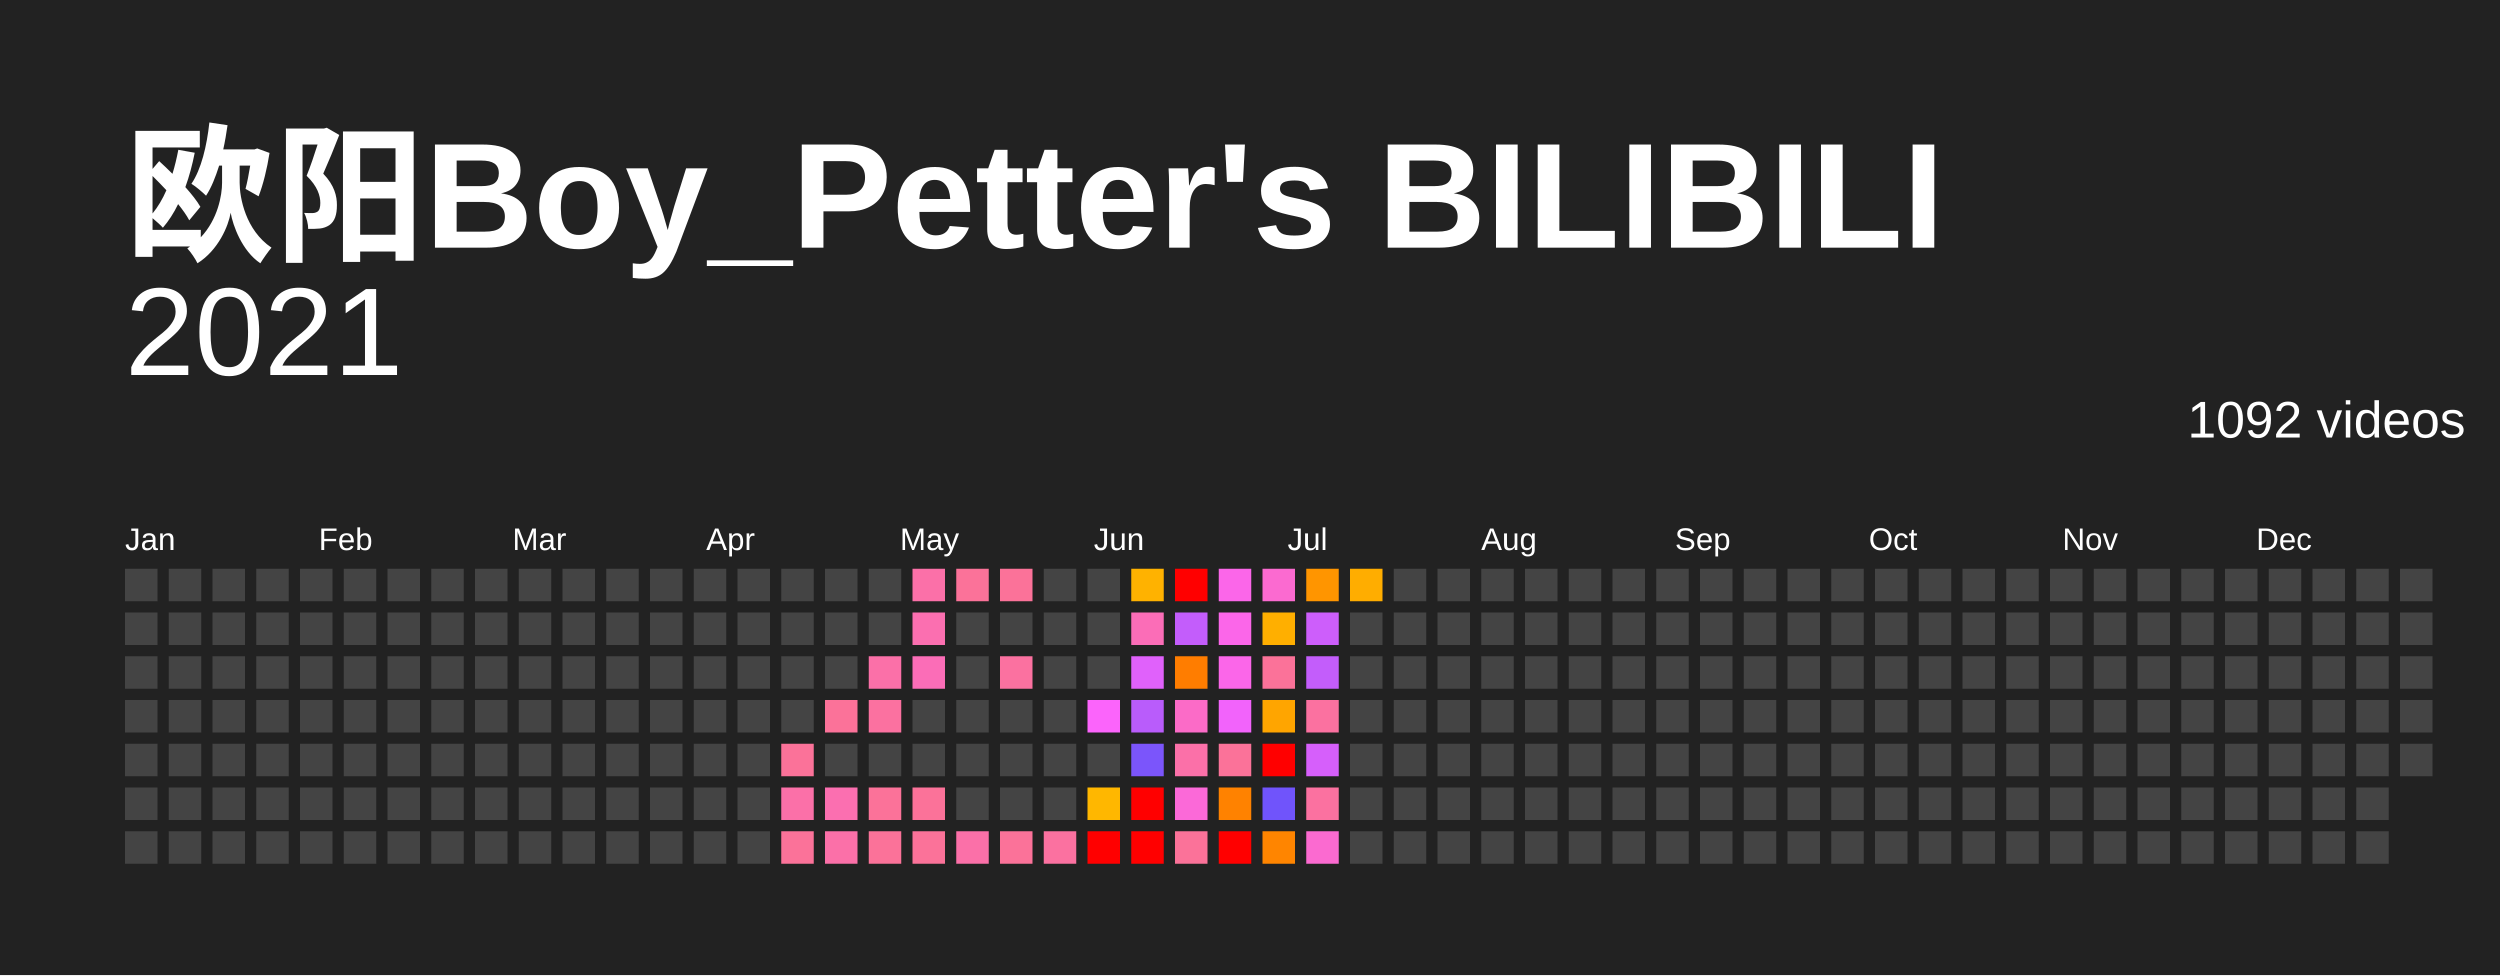
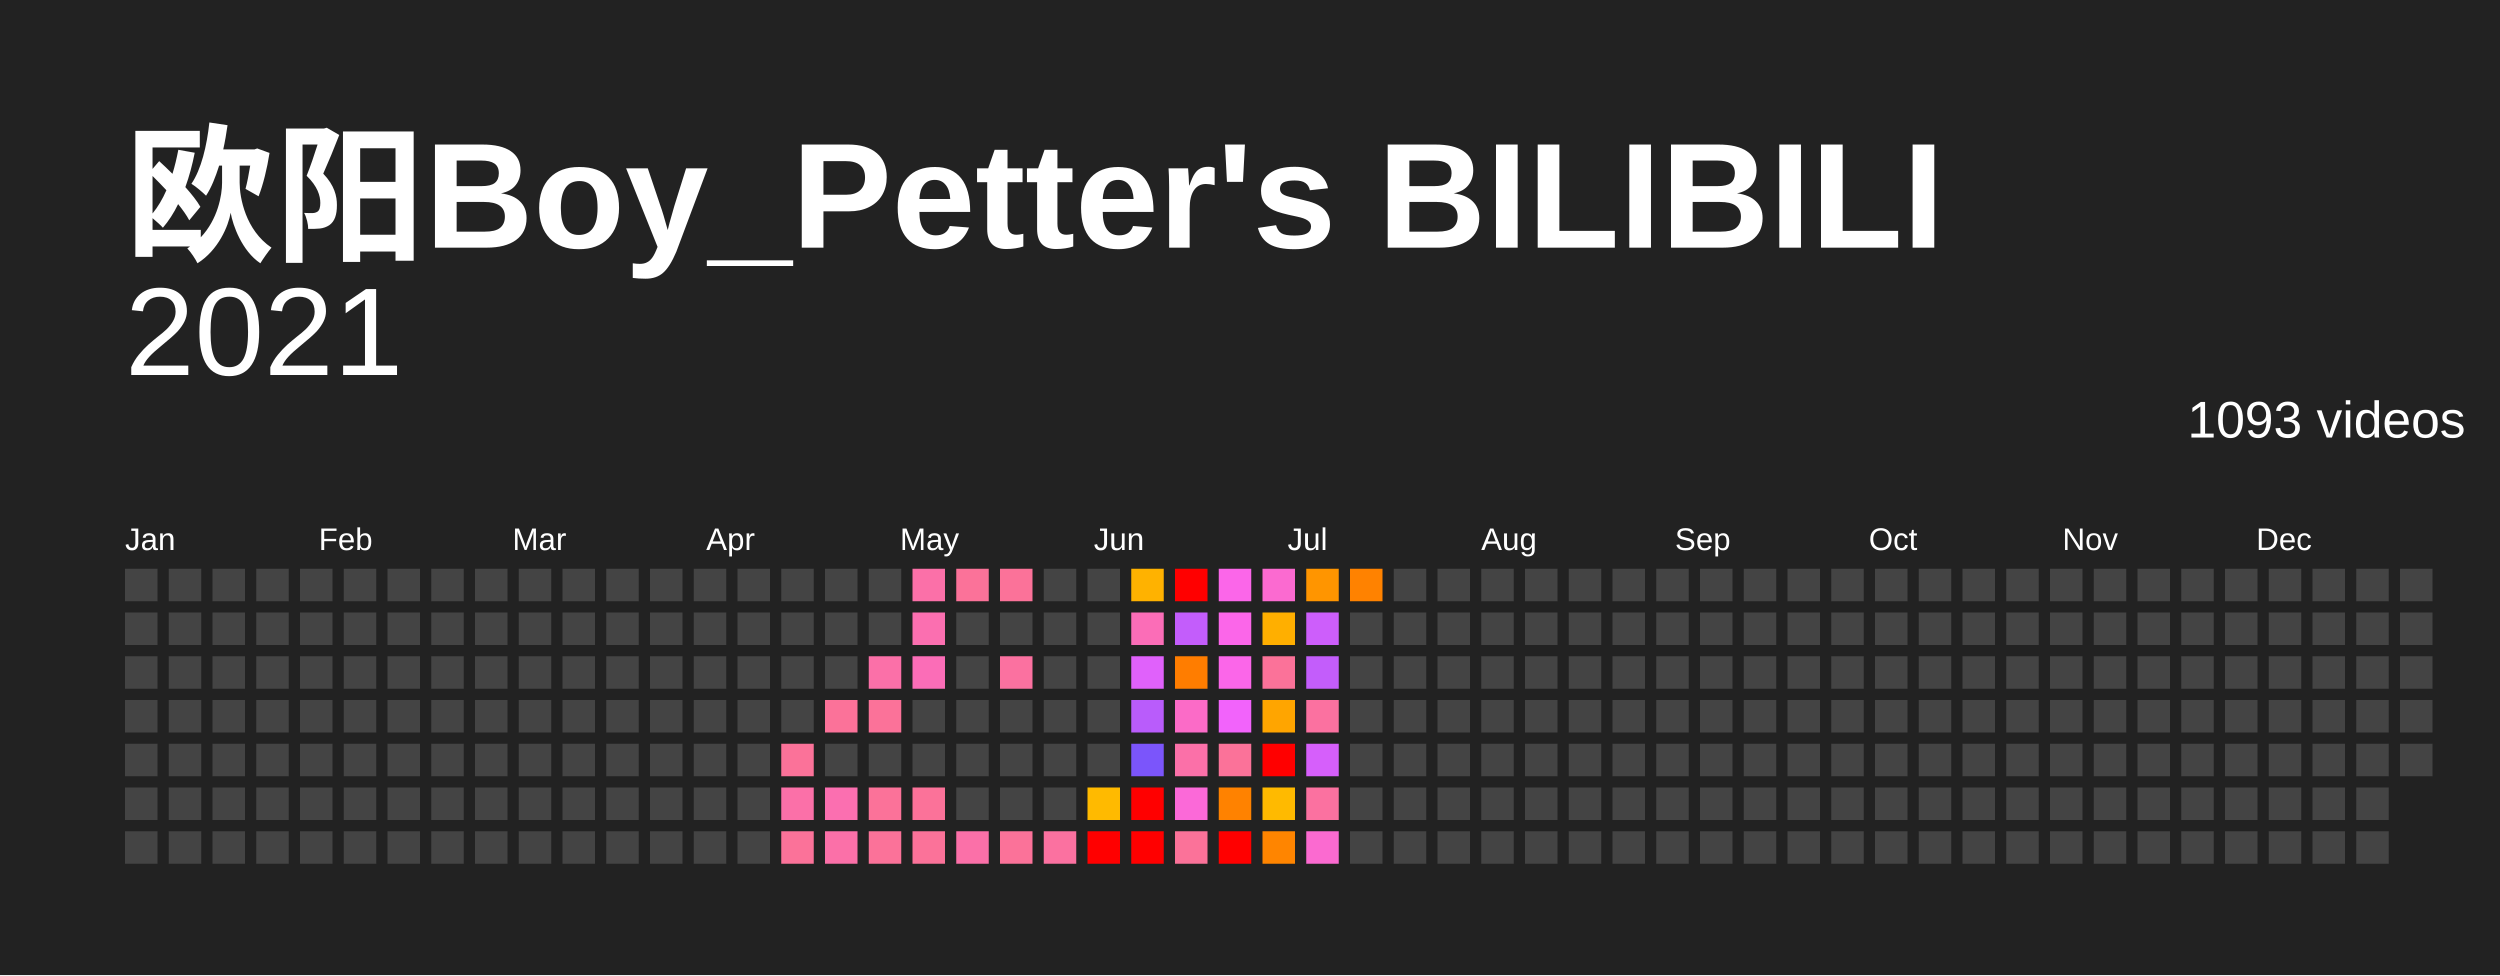
<svg xmlns="http://www.w3.org/2000/svg" baseProfile="full" height="78mm" version="1.1" viewBox="0,0,200,78" width="200mm">
  <defs />
  <rect fill="#222222" height="78" width="200" x="0" y="0" />
  <text fill="#FFFFFF" style="font-size:12px; font-family:Arial; font-weight:bold;" x="10" y="20">欧阳Boy_Petter's BILIBILI</text>
  <text alignment-baseline="hanging" fill="#FFFFFF" style="font-size:10.0px; font-family:Arial;" x="10" y="30">2021</text>
-   <text alignment-baseline="hanging" fill="#FFFFFF" style="font-size:4.125px; font-family:Arial;" x="175" y="35">1092 videos</text>
+   <text alignment-baseline="hanging" fill="#FFFFFF" style="font-size:4.125px; font-family:Arial;" x="175" y="35">1093 videos</text>
  <text fill="#FFFFFF" style="font-size:2.5px; font-family:Arial" x="10.0" y="44">Jan</text>
  <text fill="#FFFFFF" style="font-size:2.5px; font-family:Arial" x="25.5" y="44">Feb</text>
  <text fill="#FFFFFF" style="font-size:2.5px; font-family:Arial" x="41.0" y="44">Mar</text>
  <text fill="#FFFFFF" style="font-size:2.5px; font-family:Arial" x="56.5" y="44">Apr</text>
  <text fill="#FFFFFF" style="font-size:2.5px; font-family:Arial" x="72.0" y="44">May</text>
  <text fill="#FFFFFF" style="font-size:2.5px; font-family:Arial" x="87.5" y="44">Jun</text>
  <text fill="#FFFFFF" style="font-size:2.5px; font-family:Arial" x="103.0" y="44">Jul</text>
  <text fill="#FFFFFF" style="font-size:2.5px; font-family:Arial" x="118.5" y="44">Aug</text>
  <text fill="#FFFFFF" style="font-size:2.5px; font-family:Arial" x="134.0" y="44">Sep</text>
  <text fill="#FFFFFF" style="font-size:2.5px; font-family:Arial" x="149.5" y="44">Oct</text>
  <text fill="#FFFFFF" style="font-size:2.5px; font-family:Arial" x="165.0" y="44">Nov</text>
  <text fill="#FFFFFF" style="font-size:2.5px; font-family:Arial" x="180.5" y="44">Dec</text>
  <rect fill="#444444" height="2.6" width="2.6" x="10.0" y="45.5" />
  <rect fill="#444444" height="2.6" width="2.6" x="10.0" y="49.0" />
  <rect fill="#444444" height="2.6" width="2.6" x="10.0" y="52.5" />
  <rect fill="#444444" height="2.6" width="2.6" x="10.0" y="56.0" />
  <rect fill="#444444" height="2.6" width="2.6" x="10.0" y="59.5" />
  <rect fill="#444444" height="2.6" width="2.6" x="10.0" y="63.0" />
  <rect fill="#444444" height="2.6" width="2.6" x="10.0" y="66.5" />
  <rect fill="#444444" height="2.6" width="2.6" x="13.5" y="45.5" />
  <rect fill="#444444" height="2.6" width="2.6" x="13.5" y="49.0" />
  <rect fill="#444444" height="2.6" width="2.6" x="13.5" y="52.5" />
  <rect fill="#444444" height="2.6" width="2.6" x="13.5" y="56.0" />
  <rect fill="#444444" height="2.6" width="2.6" x="13.5" y="59.5" />
  <rect fill="#444444" height="2.6" width="2.6" x="13.5" y="63.0" />
  <rect fill="#444444" height="2.6" width="2.6" x="13.5" y="66.5" />
  <rect fill="#444444" height="2.6" width="2.6" x="17.0" y="45.5" />
  <rect fill="#444444" height="2.6" width="2.6" x="17.0" y="49.0" />
  <rect fill="#444444" height="2.6" width="2.6" x="17.0" y="52.5" />
  <rect fill="#444444" height="2.6" width="2.6" x="17.0" y="56.0" />
  <rect fill="#444444" height="2.6" width="2.6" x="17.0" y="59.5" />
  <rect fill="#444444" height="2.6" width="2.6" x="17.0" y="63.0" />
  <rect fill="#444444" height="2.6" width="2.6" x="17.0" y="66.5" />
  <rect fill="#444444" height="2.6" width="2.6" x="20.5" y="45.5" />
  <rect fill="#444444" height="2.6" width="2.6" x="20.5" y="49.0" />
  <rect fill="#444444" height="2.6" width="2.6" x="20.5" y="52.5" />
  <rect fill="#444444" height="2.6" width="2.6" x="20.5" y="56.0" />
  <rect fill="#444444" height="2.6" width="2.6" x="20.5" y="59.5" />
  <rect fill="#444444" height="2.6" width="2.6" x="20.5" y="63.0" />
  <rect fill="#444444" height="2.6" width="2.6" x="20.5" y="66.5" />
  <rect fill="#444444" height="2.6" width="2.6" x="24.0" y="45.5" />
  <rect fill="#444444" height="2.6" width="2.6" x="24.0" y="49.0" />
  <rect fill="#444444" height="2.6" width="2.6" x="24.0" y="52.5" />
  <rect fill="#444444" height="2.6" width="2.6" x="24.0" y="56.0" />
  <rect fill="#444444" height="2.6" width="2.6" x="24.0" y="59.5" />
  <rect fill="#444444" height="2.6" width="2.6" x="24.0" y="63.0" />
  <rect fill="#444444" height="2.6" width="2.6" x="24.0" y="66.5" />
  <rect fill="#444444" height="2.6" width="2.6" x="27.5" y="45.5" />
  <rect fill="#444444" height="2.6" width="2.6" x="27.5" y="49.0" />
  <rect fill="#444444" height="2.6" width="2.6" x="27.5" y="52.5" />
  <rect fill="#444444" height="2.6" width="2.6" x="27.5" y="56.0" />
  <rect fill="#444444" height="2.6" width="2.6" x="27.5" y="59.5" />
  <rect fill="#444444" height="2.6" width="2.6" x="27.5" y="63.0" />
  <rect fill="#444444" height="2.6" width="2.6" x="27.5" y="66.5" />
  <rect fill="#444444" height="2.6" width="2.6" x="31.0" y="45.5" />
  <rect fill="#444444" height="2.6" width="2.6" x="31.0" y="49.0" />
  <rect fill="#444444" height="2.6" width="2.6" x="31.0" y="52.5" />
  <rect fill="#444444" height="2.6" width="2.6" x="31.0" y="56.0" />
  <rect fill="#444444" height="2.6" width="2.6" x="31.0" y="59.5" />
  <rect fill="#444444" height="2.6" width="2.6" x="31.0" y="63.0" />
  <rect fill="#444444" height="2.6" width="2.6" x="31.0" y="66.5" />
  <rect fill="#444444" height="2.6" width="2.6" x="34.5" y="45.5" />
  <rect fill="#444444" height="2.6" width="2.6" x="34.5" y="49.0" />
  <rect fill="#444444" height="2.6" width="2.6" x="34.5" y="52.5" />
  <rect fill="#444444" height="2.6" width="2.6" x="34.5" y="56.0" />
  <rect fill="#444444" height="2.6" width="2.6" x="34.5" y="59.5" />
  <rect fill="#444444" height="2.6" width="2.6" x="34.5" y="63.0" />
  <rect fill="#444444" height="2.6" width="2.6" x="34.5" y="66.5" />
  <rect fill="#444444" height="2.6" width="2.6" x="38.0" y="45.5" />
  <rect fill="#444444" height="2.6" width="2.6" x="38.0" y="49.0" />
  <rect fill="#444444" height="2.6" width="2.6" x="38.0" y="52.5" />
  <rect fill="#444444" height="2.6" width="2.6" x="38.0" y="56.0" />
  <rect fill="#444444" height="2.6" width="2.6" x="38.0" y="59.5" />
  <rect fill="#444444" height="2.6" width="2.6" x="38.0" y="63.0" />
  <rect fill="#444444" height="2.6" width="2.6" x="38.0" y="66.5" />
  <rect fill="#444444" height="2.6" width="2.6" x="41.5" y="45.5" />
  <rect fill="#444444" height="2.6" width="2.6" x="41.5" y="49.0" />
  <rect fill="#444444" height="2.6" width="2.6" x="41.5" y="52.5" />
  <rect fill="#444444" height="2.6" width="2.6" x="41.5" y="56.0" />
  <rect fill="#444444" height="2.6" width="2.6" x="41.5" y="59.5" />
  <rect fill="#444444" height="2.6" width="2.6" x="41.5" y="63.0" />
  <rect fill="#444444" height="2.6" width="2.6" x="41.5" y="66.5" />
  <rect fill="#444444" height="2.6" width="2.6" x="45.0" y="45.5" />
  <rect fill="#444444" height="2.6" width="2.6" x="45.0" y="49.0" />
  <rect fill="#444444" height="2.6" width="2.6" x="45.0" y="52.5" />
  <rect fill="#444444" height="2.6" width="2.6" x="45.0" y="56.0" />
  <rect fill="#444444" height="2.6" width="2.6" x="45.0" y="59.5" />
  <rect fill="#444444" height="2.6" width="2.6" x="45.0" y="63.0" />
  <rect fill="#444444" height="2.6" width="2.6" x="45.0" y="66.5" />
  <rect fill="#444444" height="2.6" width="2.6" x="48.5" y="45.5" />
  <rect fill="#444444" height="2.6" width="2.6" x="48.5" y="49.0" />
  <rect fill="#444444" height="2.6" width="2.6" x="48.5" y="52.5" />
  <rect fill="#444444" height="2.6" width="2.6" x="48.5" y="56.0" />
  <rect fill="#444444" height="2.6" width="2.6" x="48.5" y="59.5" />
  <rect fill="#444444" height="2.6" width="2.6" x="48.5" y="63.0" />
  <rect fill="#444444" height="2.6" width="2.6" x="48.5" y="66.5" />
  <rect fill="#444444" height="2.6" width="2.6" x="52.0" y="45.5" />
  <rect fill="#444444" height="2.6" width="2.6" x="52.0" y="49.0" />
  <rect fill="#444444" height="2.6" width="2.6" x="52.0" y="52.5" />
  <rect fill="#444444" height="2.6" width="2.6" x="52.0" y="56.0" />
  <rect fill="#444444" height="2.6" width="2.6" x="52.0" y="59.5" />
  <rect fill="#444444" height="2.6" width="2.6" x="52.0" y="63.0" />
  <rect fill="#444444" height="2.6" width="2.6" x="52.0" y="66.5" />
  <rect fill="#444444" height="2.6" width="2.6" x="55.5" y="45.5" />
  <rect fill="#444444" height="2.6" width="2.6" x="55.5" y="49.0" />
  <rect fill="#444444" height="2.6" width="2.6" x="55.5" y="52.5" />
  <rect fill="#444444" height="2.6" width="2.6" x="55.5" y="56.0" />
  <rect fill="#444444" height="2.6" width="2.6" x="55.5" y="59.5" />
  <rect fill="#444444" height="2.6" width="2.6" x="55.5" y="63.0" />
  <rect fill="#444444" height="2.6" width="2.6" x="55.5" y="66.5" />
  <rect fill="#444444" height="2.6" width="2.6" x="59.0" y="45.5" />
  <rect fill="#444444" height="2.6" width="2.6" x="59.0" y="49.0" />
  <rect fill="#444444" height="2.6" width="2.6" x="59.0" y="52.5" />
  <rect fill="#444444" height="2.6" width="2.6" x="59.0" y="56.0" />
  <rect fill="#444444" height="2.6" width="2.6" x="59.0" y="59.5" />
  <rect fill="#444444" height="2.6" width="2.6" x="59.0" y="63.0" />
  <rect fill="#444444" height="2.6" width="2.6" x="59.0" y="66.5" />
  <rect fill="#444444" height="2.6" width="2.6" x="62.5" y="45.5" />
  <rect fill="#444444" height="2.6" width="2.6" x="62.5" y="49.0" />
  <rect fill="#444444" height="2.6" width="2.6" x="62.5" y="52.5" />
  <rect fill="#444444" height="2.6" width="2.6" x="62.5" y="56.0" />
  <rect fill="#fb7299" height="2.6" width="2.6" x="62.5" y="59.5" />
  <rect fill="#fb70a8" height="2.6" width="2.6" x="62.5" y="63.0" />
  <rect fill="#fb7299" height="2.6" width="2.6" x="62.5" y="66.5" />
  <rect fill="#444444" height="2.6" width="2.6" x="66.0" y="45.5" />
  <rect fill="#444444" height="2.6" width="2.6" x="66.0" y="49.0" />
  <rect fill="#444444" height="2.6" width="2.6" x="66.0" y="52.5" />
  <rect fill="#fb7299" height="2.6" width="2.6" x="66.0" y="56.0" />
  <rect fill="#444444" height="2.6" width="2.6" x="66.0" y="59.5" />
  <rect fill="#fb6fb0" height="2.6" width="2.6" x="66.0" y="63.0" />
  <rect fill="#fb70a8" height="2.6" width="2.6" x="66.0" y="66.5" />
  <rect fill="#444444" height="2.6" width="2.6" x="69.5" y="45.5" />
  <rect fill="#444444" height="2.6" width="2.6" x="69.5" y="49.0" />
  <rect fill="#fb70a8" height="2.6" width="2.6" x="69.5" y="52.5" />
-   <rect fill="#fb71a0" height="2.6" width="2.6" x="69.5" y="56.0" />
+   <rect fill="#fb7299" height="2.6" width="2.6" x="69.5" y="56.0" />
  <rect fill="#444444" height="2.6" width="2.6" x="69.5" y="59.5" />
  <rect fill="#fb7299" height="2.6" width="2.6" x="69.5" y="63.0" />
  <rect fill="#fb7299" height="2.6" width="2.6" x="69.5" y="66.5" />
  <rect fill="#fb70a8" height="2.6" width="2.6" x="73.0" y="45.5" />
  <rect fill="#fb6fb0" height="2.6" width="2.6" x="73.0" y="49.0" />
  <rect fill="#fb6db7" height="2.6" width="2.6" x="73.0" y="52.5" />
  <rect fill="#444444" height="2.6" width="2.6" x="73.0" y="56.0" />
  <rect fill="#444444" height="2.6" width="2.6" x="73.0" y="59.5" />
  <rect fill="#fb7299" height="2.6" width="2.6" x="73.0" y="63.0" />
  <rect fill="#fb7299" height="2.6" width="2.6" x="73.0" y="66.5" />
  <rect fill="#fb7299" height="2.6" width="2.6" x="76.5" y="45.5" />
  <rect fill="#444444" height="2.6" width="2.6" x="76.5" y="49.0" />
  <rect fill="#444444" height="2.6" width="2.6" x="76.5" y="52.5" />
  <rect fill="#444444" height="2.6" width="2.6" x="76.5" y="56.0" />
  <rect fill="#444444" height="2.6" width="2.6" x="76.5" y="59.5" />
  <rect fill="#444444" height="2.6" width="2.6" x="76.5" y="63.0" />
  <rect fill="#fb70a8" height="2.6" width="2.6" x="76.5" y="66.5" />
  <rect fill="#fb7299" height="2.6" width="2.6" x="80.0" y="45.5" />
  <rect fill="#444444" height="2.6" width="2.6" x="80.0" y="49.0" />
  <rect fill="#fb71a0" height="2.6" width="2.6" x="80.0" y="52.5" />
  <rect fill="#444444" height="2.6" width="2.6" x="80.0" y="56.0" />
  <rect fill="#444444" height="2.6" width="2.6" x="80.0" y="59.5" />
  <rect fill="#444444" height="2.6" width="2.6" x="80.0" y="63.0" />
  <rect fill="#fb7299" height="2.6" width="2.6" x="80.0" y="66.5" />
  <rect fill="#444444" height="2.6" width="2.6" x="83.5" y="45.5" />
  <rect fill="#444444" height="2.6" width="2.6" x="83.5" y="49.0" />
  <rect fill="#444444" height="2.6" width="2.6" x="83.5" y="52.5" />
  <rect fill="#444444" height="2.6" width="2.6" x="83.5" y="56.0" />
  <rect fill="#444444" height="2.6" width="2.6" x="83.5" y="59.5" />
  <rect fill="#444444" height="2.6" width="2.6" x="83.5" y="63.0" />
  <rect fill="#fb71a0" height="2.6" width="2.6" x="83.5" y="66.5" />
  <rect fill="#444444" height="2.6" width="2.6" x="87.0" y="45.5" />
  <rect fill="#444444" height="2.6" width="2.6" x="87.0" y="49.0" />
  <rect fill="#444444" height="2.6" width="2.6" x="87.0" y="52.5" />
-   <rect fill="#fb64fb" height="2.6" width="2.6" x="87.0" y="56.0" />
+   <rect fill="#444444" height="2.6" width="2.6" x="87.0" y="56.0" />
  <rect fill="#444444" height="2.6" width="2.6" x="87.0" y="59.5" />
-   <rect fill="#ffb700" height="2.6" width="2.6" x="87.0" y="63.0" />
+   <rect fill="#ffba00" height="2.6" width="2.6" x="87.0" y="63.0" />
  <rect fill="red" height="2.6" width="2.6" x="87.0" y="66.5" />
  <rect fill="#ffb200" height="2.6" width="2.6" x="90.5" y="45.5" />
  <rect fill="#fb6db7" height="2.6" width="2.6" x="90.5" y="49.0" />
  <rect fill="#e061fb" height="2.6" width="2.6" x="90.5" y="52.5" />
  <rect fill="#b95cfb" height="2.6" width="2.6" x="90.5" y="56.0" />
  <rect fill="#7b55fb" height="2.6" width="2.6" x="90.5" y="59.5" />
  <rect fill="red" height="2.6" width="2.6" x="90.5" y="63.0" />
  <rect fill="red" height="2.6" width="2.6" x="90.5" y="66.5" />
  <rect fill="red" height="2.6" width="2.6" x="94.0" y="45.5" />
  <rect fill="#c35dfb" height="2.6" width="2.6" x="94.0" y="49.0" />
  <rect fill="#ff7d00" height="2.6" width="2.6" x="94.0" y="52.5" />
  <rect fill="#fb6bc7" height="2.6" width="2.6" x="94.0" y="56.0" />
  <rect fill="#fb70a8" height="2.6" width="2.6" x="94.0" y="59.5" />
  <rect fill="#fb69d8" height="2.6" width="2.6" x="94.0" y="63.0" />
  <rect fill="#fb7299" height="2.6" width="2.6" x="94.0" y="66.5" />
  <rect fill="#fb66e9" height="2.6" width="2.6" x="97.5" y="45.5" />
  <rect fill="#fb66e9" height="2.6" width="2.6" x="97.5" y="49.0" />
  <rect fill="#fb66e9" height="2.6" width="2.6" x="97.5" y="52.5" />
  <rect fill="#f263fb" height="2.6" width="2.6" x="97.5" y="56.0" />
  <rect fill="#fb7299" height="2.6" width="2.6" x="97.5" y="59.5" />
  <rect fill="#ff8200" height="2.6" width="2.6" x="97.5" y="63.0" />
  <rect fill="red" height="2.6" width="2.6" x="97.5" y="66.5" />
  <rect fill="#fb6ad0" height="2.6" width="2.6" x="101.0" y="45.5" />
  <rect fill="#ffaf00" height="2.6" width="2.6" x="101.0" y="49.0" />
  <rect fill="#fb7299" height="2.6" width="2.6" x="101.0" y="52.5" />
  <rect fill="#ffa500" height="2.6" width="2.6" x="101.0" y="56.0" />
  <rect fill="red" height="2.6" width="2.6" x="101.0" y="59.5" />
-   <rect fill="#7054fb" height="2.6" width="2.6" x="101.0" y="63.0" />
+   <rect fill="#ffba00" height="2.6" width="2.6" x="101.0" y="63.0" />
  <rect fill="#ff8500" height="2.6" width="2.6" x="101.0" y="66.5" />
  <rect fill="#ff9500" height="2.6" width="2.6" x="104.5" y="45.5" />
  <rect fill="#cd5efb" height="2.6" width="2.6" x="104.5" y="49.0" />
  <rect fill="#c35dfb" height="2.6" width="2.6" x="104.5" y="52.5" />
  <rect fill="#fb71a0" height="2.6" width="2.6" x="104.5" y="56.0" />
  <rect fill="#d65ffb" height="2.6" width="2.6" x="104.5" y="59.5" />
  <rect fill="#fb71a0" height="2.6" width="2.6" x="104.5" y="63.0" />
  <rect fill="#fb6ad0" height="2.6" width="2.6" x="104.5" y="66.5" />
-   <rect fill="#ffad00" height="2.6" width="2.6" x="108.0" y="45.5" />
+   <rect fill="#ff8200" height="2.6" width="2.6" x="108.0" y="45.5" />
  <rect fill="#444444" height="2.6" width="2.6" x="108.0" y="49.0" />
  <rect fill="#444444" height="2.6" width="2.6" x="108.0" y="52.5" />
  <rect fill="#444444" height="2.6" width="2.6" x="108.0" y="56.0" />
  <rect fill="#444444" height="2.6" width="2.6" x="108.0" y="59.5" />
  <rect fill="#444444" height="2.6" width="2.6" x="108.0" y="63.0" />
  <rect fill="#444444" height="2.6" width="2.6" x="108.0" y="66.5" />
  <rect fill="#444444" height="2.6" width="2.6" x="111.5" y="45.5" />
  <rect fill="#444444" height="2.6" width="2.6" x="111.5" y="49.0" />
  <rect fill="#444444" height="2.6" width="2.6" x="111.5" y="52.5" />
  <rect fill="#444444" height="2.6" width="2.6" x="111.5" y="56.0" />
  <rect fill="#444444" height="2.6" width="2.6" x="111.5" y="59.5" />
  <rect fill="#444444" height="2.6" width="2.6" x="111.5" y="63.0" />
  <rect fill="#444444" height="2.6" width="2.6" x="111.5" y="66.5" />
  <rect fill="#444444" height="2.6" width="2.6" x="115.0" y="45.5" />
  <rect fill="#444444" height="2.6" width="2.6" x="115.0" y="49.0" />
  <rect fill="#444444" height="2.6" width="2.6" x="115.0" y="52.5" />
  <rect fill="#444444" height="2.6" width="2.6" x="115.0" y="56.0" />
  <rect fill="#444444" height="2.6" width="2.6" x="115.0" y="59.5" />
  <rect fill="#444444" height="2.6" width="2.6" x="115.0" y="63.0" />
  <rect fill="#444444" height="2.6" width="2.6" x="115.0" y="66.5" />
  <rect fill="#444444" height="2.6" width="2.6" x="118.5" y="45.5" />
  <rect fill="#444444" height="2.6" width="2.6" x="118.5" y="49.0" />
  <rect fill="#444444" height="2.6" width="2.6" x="118.5" y="52.5" />
  <rect fill="#444444" height="2.6" width="2.6" x="118.5" y="56.0" />
  <rect fill="#444444" height="2.6" width="2.6" x="118.5" y="59.5" />
  <rect fill="#444444" height="2.6" width="2.6" x="118.5" y="63.0" />
  <rect fill="#444444" height="2.6" width="2.6" x="118.5" y="66.5" />
  <rect fill="#444444" height="2.6" width="2.6" x="122.0" y="45.5" />
  <rect fill="#444444" height="2.6" width="2.6" x="122.0" y="49.0" />
  <rect fill="#444444" height="2.6" width="2.6" x="122.0" y="52.5" />
  <rect fill="#444444" height="2.6" width="2.6" x="122.0" y="56.0" />
  <rect fill="#444444" height="2.6" width="2.6" x="122.0" y="59.5" />
  <rect fill="#444444" height="2.6" width="2.6" x="122.0" y="63.0" />
  <rect fill="#444444" height="2.6" width="2.6" x="122.0" y="66.5" />
  <rect fill="#444444" height="2.6" width="2.6" x="125.5" y="45.5" />
  <rect fill="#444444" height="2.6" width="2.6" x="125.5" y="49.0" />
  <rect fill="#444444" height="2.6" width="2.6" x="125.5" y="52.5" />
  <rect fill="#444444" height="2.6" width="2.6" x="125.5" y="56.0" />
  <rect fill="#444444" height="2.6" width="2.6" x="125.5" y="59.5" />
  <rect fill="#444444" height="2.6" width="2.6" x="125.5" y="63.0" />
  <rect fill="#444444" height="2.6" width="2.6" x="125.5" y="66.5" />
  <rect fill="#444444" height="2.6" width="2.6" x="129.0" y="45.5" />
  <rect fill="#444444" height="2.6" width="2.6" x="129.0" y="49.0" />
  <rect fill="#444444" height="2.6" width="2.6" x="129.0" y="52.5" />
  <rect fill="#444444" height="2.6" width="2.6" x="129.0" y="56.0" />
  <rect fill="#444444" height="2.6" width="2.6" x="129.0" y="59.5" />
  <rect fill="#444444" height="2.6" width="2.6" x="129.0" y="63.0" />
  <rect fill="#444444" height="2.6" width="2.6" x="129.0" y="66.5" />
  <rect fill="#444444" height="2.6" width="2.6" x="132.5" y="45.5" />
  <rect fill="#444444" height="2.6" width="2.6" x="132.5" y="49.0" />
  <rect fill="#444444" height="2.6" width="2.6" x="132.5" y="52.5" />
  <rect fill="#444444" height="2.6" width="2.6" x="132.5" y="56.0" />
  <rect fill="#444444" height="2.6" width="2.6" x="132.5" y="59.5" />
  <rect fill="#444444" height="2.6" width="2.6" x="132.5" y="63.0" />
  <rect fill="#444444" height="2.6" width="2.6" x="132.5" y="66.5" />
  <rect fill="#444444" height="2.6" width="2.6" x="136.0" y="45.5" />
  <rect fill="#444444" height="2.6" width="2.6" x="136.0" y="49.0" />
  <rect fill="#444444" height="2.6" width="2.6" x="136.0" y="52.5" />
  <rect fill="#444444" height="2.6" width="2.6" x="136.0" y="56.0" />
  <rect fill="#444444" height="2.6" width="2.6" x="136.0" y="59.5" />
  <rect fill="#444444" height="2.6" width="2.6" x="136.0" y="63.0" />
  <rect fill="#444444" height="2.6" width="2.6" x="136.0" y="66.5" />
  <rect fill="#444444" height="2.6" width="2.6" x="139.5" y="45.5" />
  <rect fill="#444444" height="2.6" width="2.6" x="139.5" y="49.0" />
  <rect fill="#444444" height="2.6" width="2.6" x="139.5" y="52.5" />
  <rect fill="#444444" height="2.6" width="2.6" x="139.5" y="56.0" />
  <rect fill="#444444" height="2.6" width="2.6" x="139.5" y="59.5" />
  <rect fill="#444444" height="2.6" width="2.6" x="139.5" y="63.0" />
  <rect fill="#444444" height="2.6" width="2.6" x="139.5" y="66.5" />
  <rect fill="#444444" height="2.6" width="2.6" x="143.0" y="45.5" />
  <rect fill="#444444" height="2.6" width="2.6" x="143.0" y="49.0" />
  <rect fill="#444444" height="2.6" width="2.6" x="143.0" y="52.5" />
  <rect fill="#444444" height="2.6" width="2.6" x="143.0" y="56.0" />
  <rect fill="#444444" height="2.6" width="2.6" x="143.0" y="59.5" />
  <rect fill="#444444" height="2.6" width="2.6" x="143.0" y="63.0" />
  <rect fill="#444444" height="2.6" width="2.6" x="143.0" y="66.5" />
  <rect fill="#444444" height="2.6" width="2.6" x="146.5" y="45.5" />
  <rect fill="#444444" height="2.6" width="2.6" x="146.5" y="49.0" />
  <rect fill="#444444" height="2.6" width="2.6" x="146.5" y="52.5" />
  <rect fill="#444444" height="2.6" width="2.6" x="146.5" y="56.0" />
  <rect fill="#444444" height="2.6" width="2.6" x="146.5" y="59.5" />
  <rect fill="#444444" height="2.6" width="2.6" x="146.5" y="63.0" />
  <rect fill="#444444" height="2.6" width="2.6" x="146.5" y="66.5" />
  <rect fill="#444444" height="2.6" width="2.6" x="150.0" y="45.5" />
  <rect fill="#444444" height="2.6" width="2.6" x="150.0" y="49.0" />
  <rect fill="#444444" height="2.6" width="2.6" x="150.0" y="52.5" />
  <rect fill="#444444" height="2.6" width="2.6" x="150.0" y="56.0" />
  <rect fill="#444444" height="2.6" width="2.6" x="150.0" y="59.5" />
  <rect fill="#444444" height="2.6" width="2.6" x="150.0" y="63.0" />
  <rect fill="#444444" height="2.6" width="2.6" x="150.0" y="66.5" />
  <rect fill="#444444" height="2.6" width="2.6" x="153.5" y="45.5" />
  <rect fill="#444444" height="2.6" width="2.6" x="153.5" y="49.0" />
  <rect fill="#444444" height="2.6" width="2.6" x="153.5" y="52.5" />
  <rect fill="#444444" height="2.6" width="2.6" x="153.5" y="56.0" />
  <rect fill="#444444" height="2.6" width="2.6" x="153.5" y="59.5" />
  <rect fill="#444444" height="2.6" width="2.6" x="153.5" y="63.0" />
  <rect fill="#444444" height="2.6" width="2.6" x="153.5" y="66.5" />
  <rect fill="#444444" height="2.6" width="2.6" x="157.0" y="45.5" />
  <rect fill="#444444" height="2.6" width="2.6" x="157.0" y="49.0" />
  <rect fill="#444444" height="2.6" width="2.6" x="157.0" y="52.5" />
  <rect fill="#444444" height="2.6" width="2.6" x="157.0" y="56.0" />
  <rect fill="#444444" height="2.6" width="2.6" x="157.0" y="59.5" />
  <rect fill="#444444" height="2.6" width="2.6" x="157.0" y="63.0" />
  <rect fill="#444444" height="2.6" width="2.6" x="157.0" y="66.5" />
  <rect fill="#444444" height="2.6" width="2.6" x="160.5" y="45.5" />
  <rect fill="#444444" height="2.6" width="2.6" x="160.5" y="49.0" />
  <rect fill="#444444" height="2.6" width="2.6" x="160.5" y="52.5" />
  <rect fill="#444444" height="2.6" width="2.6" x="160.5" y="56.0" />
  <rect fill="#444444" height="2.6" width="2.6" x="160.5" y="59.5" />
  <rect fill="#444444" height="2.6" width="2.6" x="160.5" y="63.0" />
  <rect fill="#444444" height="2.6" width="2.6" x="160.5" y="66.5" />
  <rect fill="#444444" height="2.6" width="2.6" x="164.0" y="45.5" />
  <rect fill="#444444" height="2.6" width="2.6" x="164.0" y="49.0" />
  <rect fill="#444444" height="2.6" width="2.6" x="164.0" y="52.5" />
  <rect fill="#444444" height="2.6" width="2.6" x="164.0" y="56.0" />
  <rect fill="#444444" height="2.6" width="2.6" x="164.0" y="59.5" />
  <rect fill="#444444" height="2.6" width="2.6" x="164.0" y="63.0" />
  <rect fill="#444444" height="2.6" width="2.6" x="164.0" y="66.5" />
  <rect fill="#444444" height="2.6" width="2.6" x="167.5" y="45.5" />
  <rect fill="#444444" height="2.6" width="2.6" x="167.5" y="49.0" />
  <rect fill="#444444" height="2.6" width="2.6" x="167.5" y="52.5" />
  <rect fill="#444444" height="2.6" width="2.6" x="167.5" y="56.0" />
  <rect fill="#444444" height="2.6" width="2.6" x="167.5" y="59.5" />
  <rect fill="#444444" height="2.6" width="2.6" x="167.5" y="63.0" />
  <rect fill="#444444" height="2.6" width="2.6" x="167.5" y="66.5" />
  <rect fill="#444444" height="2.6" width="2.6" x="171.0" y="45.5" />
  <rect fill="#444444" height="2.6" width="2.6" x="171.0" y="49.0" />
  <rect fill="#444444" height="2.6" width="2.6" x="171.0" y="52.5" />
  <rect fill="#444444" height="2.6" width="2.6" x="171.0" y="56.0" />
  <rect fill="#444444" height="2.6" width="2.6" x="171.0" y="59.5" />
  <rect fill="#444444" height="2.6" width="2.6" x="171.0" y="63.0" />
  <rect fill="#444444" height="2.6" width="2.6" x="171.0" y="66.5" />
  <rect fill="#444444" height="2.6" width="2.6" x="174.5" y="45.5" />
  <rect fill="#444444" height="2.6" width="2.6" x="174.5" y="49.0" />
  <rect fill="#444444" height="2.6" width="2.6" x="174.5" y="52.5" />
  <rect fill="#444444" height="2.6" width="2.6" x="174.5" y="56.0" />
  <rect fill="#444444" height="2.6" width="2.6" x="174.5" y="59.5" />
  <rect fill="#444444" height="2.6" width="2.6" x="174.5" y="63.0" />
  <rect fill="#444444" height="2.6" width="2.6" x="174.5" y="66.5" />
  <rect fill="#444444" height="2.6" width="2.6" x="178.0" y="45.5" />
  <rect fill="#444444" height="2.6" width="2.6" x="178.0" y="49.0" />
  <rect fill="#444444" height="2.6" width="2.6" x="178.0" y="52.5" />
  <rect fill="#444444" height="2.6" width="2.6" x="178.0" y="56.0" />
  <rect fill="#444444" height="2.6" width="2.6" x="178.0" y="59.5" />
  <rect fill="#444444" height="2.6" width="2.6" x="178.0" y="63.0" />
  <rect fill="#444444" height="2.6" width="2.6" x="178.0" y="66.5" />
  <rect fill="#444444" height="2.6" width="2.6" x="181.5" y="45.5" />
  <rect fill="#444444" height="2.6" width="2.6" x="181.5" y="49.0" />
  <rect fill="#444444" height="2.6" width="2.6" x="181.5" y="52.5" />
  <rect fill="#444444" height="2.6" width="2.6" x="181.5" y="56.0" />
  <rect fill="#444444" height="2.6" width="2.6" x="181.5" y="59.5" />
  <rect fill="#444444" height="2.6" width="2.6" x="181.5" y="63.0" />
  <rect fill="#444444" height="2.6" width="2.6" x="181.5" y="66.5" />
  <rect fill="#444444" height="2.6" width="2.6" x="185.0" y="45.5" />
  <rect fill="#444444" height="2.6" width="2.6" x="185.0" y="49.0" />
  <rect fill="#444444" height="2.6" width="2.6" x="185.0" y="52.5" />
  <rect fill="#444444" height="2.6" width="2.6" x="185.0" y="56.0" />
  <rect fill="#444444" height="2.6" width="2.6" x="185.0" y="59.5" />
  <rect fill="#444444" height="2.6" width="2.6" x="185.0" y="63.0" />
  <rect fill="#444444" height="2.6" width="2.6" x="185.0" y="66.5" />
  <rect fill="#444444" height="2.6" width="2.6" x="188.5" y="45.5" />
  <rect fill="#444444" height="2.6" width="2.6" x="188.5" y="49.0" />
  <rect fill="#444444" height="2.6" width="2.6" x="188.5" y="52.5" />
  <rect fill="#444444" height="2.6" width="2.6" x="188.5" y="56.0" />
  <rect fill="#444444" height="2.6" width="2.6" x="188.5" y="59.5" />
  <rect fill="#444444" height="2.6" width="2.6" x="188.5" y="63.0" />
  <rect fill="#444444" height="2.6" width="2.6" x="188.5" y="66.5" />
  <rect fill="#444444" height="2.6" width="2.6" x="192.0" y="45.5" />
  <rect fill="#444444" height="2.6" width="2.6" x="192.0" y="49.0" />
  <rect fill="#444444" height="2.6" width="2.6" x="192.0" y="52.5" />
  <rect fill="#444444" height="2.6" width="2.6" x="192.0" y="56.0" />
  <rect fill="#444444" height="2.6" width="2.6" x="192.0" y="59.5" />
</svg>
